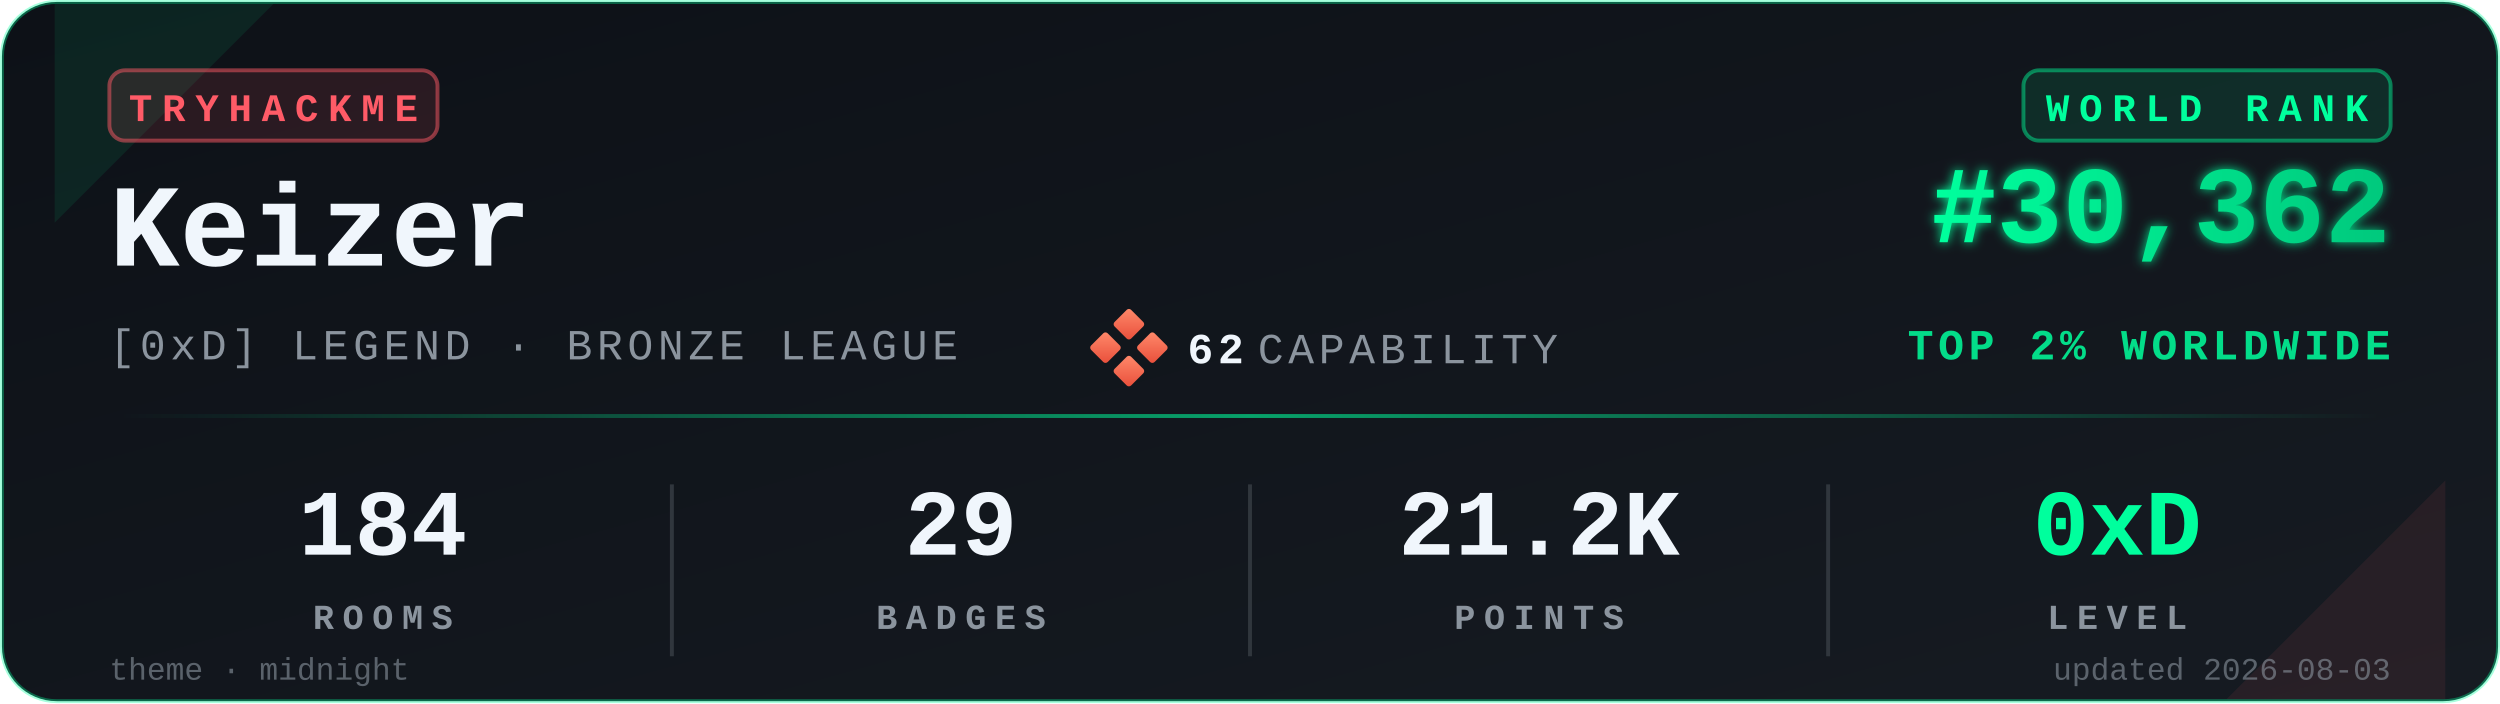
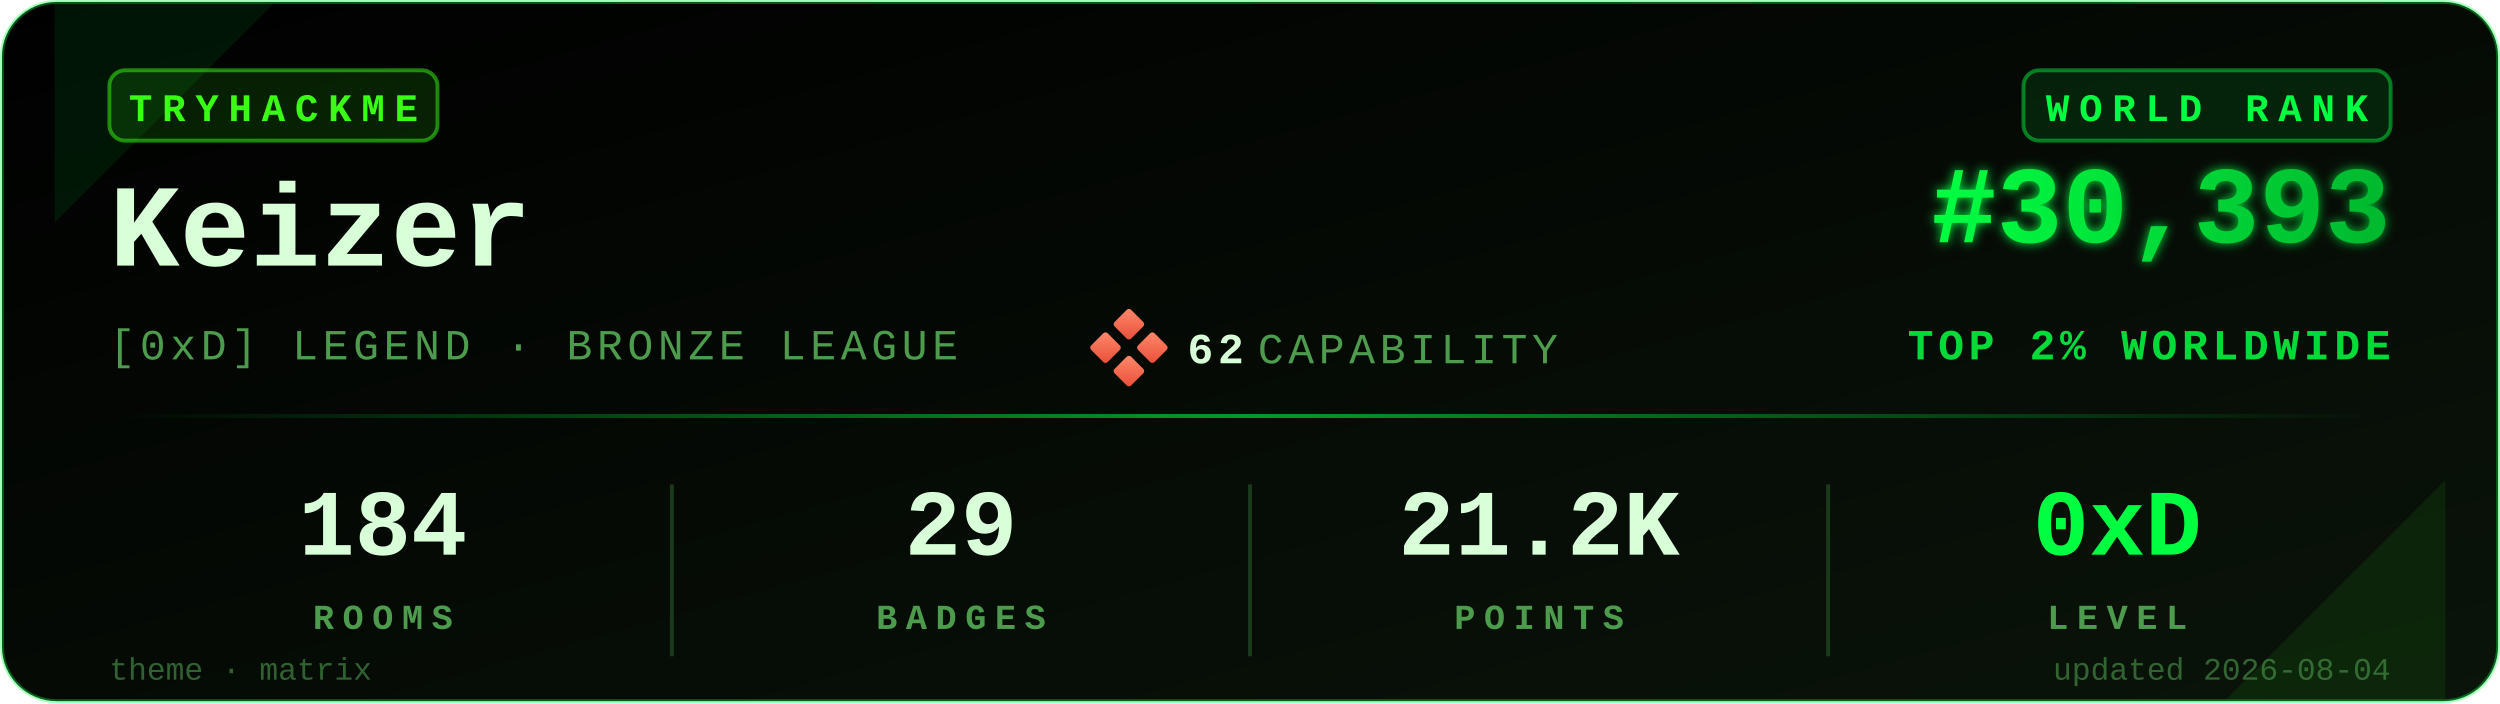
<svg xmlns="http://www.w3.org/2000/svg" viewBox="0 0 640 180" width="640" height="180" role="img" aria-label="TryHackMe stats for Keizer">
  <defs>
    <linearGradient id="bgGrad" x1="0" y1="0" x2="1" y2="1">
-       <stop offset="0%" stop-color="#0d1117" />
-       <stop offset="100%" stop-color="#161b22" />
+       <stop offset="0%" stop-color="#000000" />
+       <stop offset="100%" stop-color="#0a140a" />
    </linearGradient>
    <linearGradient id="rankGrad" x1="0" y1="0" x2="1" y2="0">
-       <stop offset="0%" stop-color="#00FF9D" />
-       <stop offset="100%" stop-color="#00C97D" />
+       <stop offset="0%" stop-color="#00FF41" />
+       <stop offset="100%" stop-color="#00B82E" />
    </linearGradient>
    <linearGradient id="accentGrad" x1="0" y1="0" x2="1" y2="0">
-       <stop offset="0%" stop-color="#00FF9D" stop-opacity="0" />
-       <stop offset="50%" stop-color="#00FF9D" stop-opacity="0.6" />
-       <stop offset="100%" stop-color="#00FF9D" stop-opacity="0" />
+       <stop offset="0%" stop-color="#00FF41" stop-opacity="0" />
+       <stop offset="50%" stop-color="#00FF41" stop-opacity="0.6" />
+       <stop offset="100%" stop-color="#00FF41" stop-opacity="0" />
    </linearGradient>
    <linearGradient id="capGrad" x1="0" y1="0" x2="1" y2="1">
      <stop offset="0%" stop-color="#ff8a6b" />
      <stop offset="100%" stop-color="#e94e3a" />
    </linearGradient>
    <filter id="glow" x="-20%" y="-20%" width="140%" height="140%">
      <feGaussianBlur stdDeviation="1.4" result="b" />
      <feMerge>
        <feMergeNode in="b" />
        <feMergeNode in="SourceGraphic" />
      </feMerge>
    </filter>
  </defs>
-   <rect x="0.5" y="0.5" width="639" height="179" rx="14" ry="14" fill="url(#bgGrad)" stroke="#00FF9D" stroke-opacity="0.35" stroke-width="1" />
-   <path d="M 14,1 L 70,1 L 14,57 Z" fill="#00FF9D" opacity="0.08" />
-   <path d="M 626,179 L 570,179 L 626,123 Z" fill="#FF5B67" opacity="0.08" />
+   <rect x="0.5" y="0.5" width="639" height="179" rx="14" ry="14" fill="url(#bgGrad)" stroke="#00FF41" stroke-opacity="0.35" stroke-width="1" />
+   <path d="M 14,1 L 70,1 L 14,57 Z" fill="#00FF41" opacity="0.08" />
+   <path d="M 626,179 L 570,179 L 626,123 Z" fill="#39FF14" opacity="0.08" />
  <g transform="translate(28,18)">
-     <rect x="0" y="0" width="84" height="18" rx="4" ry="4" fill="#FF5B67" fill-opacity="0.12" stroke="#FF5B67" stroke-opacity="0.5" />
-     <text x="42" y="13" fill="#FF5B67" font-family="ui-monospace,'SF Mono','Menlo','Cascadia Code','Consolas','Liberation Mono',monospace" font-size="10" font-weight="700" letter-spacing="2.5" text-anchor="middle">TRYHACKME</text>
+     <rect x="0" y="0" width="84" height="18" rx="4" ry="4" fill="#39FF14" fill-opacity="0.12" stroke="#39FF14" stroke-opacity="0.5" />
+     <text x="42" y="13" fill="#39FF14" font-family="ui-monospace,'SF Mono','Menlo','Cascadia Code','Consolas','Liberation Mono',monospace" font-size="10" font-weight="700" letter-spacing="2.5" text-anchor="middle">TRYHACKME</text>
  </g>
-   <text x="28" y="68" fill="#f0f6fc" font-family="ui-monospace,'SF Mono','Menlo','Cascadia Code','Consolas','Liberation Mono',monospace" font-size="30" font-weight="700">Keizer</text>
-   <text x="28" y="92" fill="#8b949e" font-family="ui-monospace,'SF Mono','Menlo','Cascadia Code','Consolas','Liberation Mono',monospace" font-size="11" font-weight="500" letter-spacing="1.2">[0xD] LEGEND · BRONZE LEAGUE</text>
+   <text x="28" y="68" fill="#D9FFD9" font-family="ui-monospace,'SF Mono','Menlo','Cascadia Code','Consolas','Liberation Mono',monospace" font-size="30" font-weight="700">Keizer</text>
+   <text x="28" y="92" fill="#4D9C4D" font-family="ui-monospace,'SF Mono','Menlo','Cascadia Code','Consolas','Liberation Mono',monospace" font-size="11" font-weight="500" letter-spacing="1.2">[0xD] LEGEND · BRONZE LEAGUE</text>
  <g transform="translate(280,80)">
    <rect x="6" y="0" width="6" height="6" rx="0.8" fill="url(#capGrad)" transform="rotate(45 9 3)" />
    <rect x="0" y="6" width="6" height="6" rx="0.8" fill="url(#capGrad)" transform="rotate(45 3 9)" />
    <rect x="12" y="6" width="6" height="6" rx="0.8" fill="url(#capGrad)" transform="rotate(45 15 9)" />
    <rect x="6" y="12" width="6" height="6" rx="0.8" fill="url(#capGrad)" transform="rotate(45 9 15)" />
-     <text x="24" y="13" fill="#f0f6fc" font-family="ui-monospace,'SF Mono','Menlo','Cascadia Code','Consolas','Liberation Mono',monospace" font-size="11" font-weight="700" letter-spacing="1.2">62</text>
-     <text x="42" y="13" fill="#8b949e" font-family="ui-monospace,'SF Mono','Menlo','Cascadia Code','Consolas','Liberation Mono',monospace" font-size="11" font-weight="500" letter-spacing="1.2">CAPABILITY</text>
+     <text x="24" y="13" fill="#D9FFD9" font-family="ui-monospace,'SF Mono','Menlo','Cascadia Code','Consolas','Liberation Mono',monospace" font-size="11" font-weight="700" letter-spacing="1.2">62</text>
+     <text x="42" y="13" fill="#4D9C4D" font-family="ui-monospace,'SF Mono','Menlo','Cascadia Code','Consolas','Liberation Mono',monospace" font-size="11" font-weight="500" letter-spacing="1.2">CAPABILITY</text>
  </g>
  <g transform="translate(612,18)">
-     <rect x="-94" y="0" width="94" height="18" rx="4" ry="4" fill="#00FF9D" fill-opacity="0.10" stroke="#00FF9D" stroke-opacity="0.45" />
-     <text x="-47" y="13" fill="#00FF9D" font-family="ui-monospace,'SF Mono','Menlo','Cascadia Code','Consolas','Liberation Mono',monospace" font-size="10" font-weight="700" letter-spacing="2.5" text-anchor="middle">WORLD RANK</text>
+     <rect x="-94" y="0" width="94" height="18" rx="4" ry="4" fill="#00FF41" fill-opacity="0.10" stroke="#00FF41" stroke-opacity="0.45" />
+     <text x="-47" y="13" fill="#00FF41" font-family="ui-monospace,'SF Mono','Menlo','Cascadia Code','Consolas','Liberation Mono',monospace" font-size="10" font-weight="700" letter-spacing="2.5" text-anchor="middle">WORLD RANK</text>
  </g>
-   <text x="612" y="62" fill="url(#rankGrad)" font-family="ui-monospace,'SF Mono','Menlo','Cascadia Code','Consolas','Liberation Mono',monospace" font-size="28" font-weight="700" text-anchor="end" filter="url(#glow)">#30,362</text>
-   <text x="612" y="92" fill="#00FF9D" fill-opacity="0.85" font-family="ui-monospace,'SF Mono','Menlo','Cascadia Code','Consolas','Liberation Mono',monospace" font-size="11" font-weight="600" letter-spacing="1.2" text-anchor="end">TOP 2% WORLDWIDE</text>
+   <text x="612" y="62" fill="url(#rankGrad)" font-family="ui-monospace,'SF Mono','Menlo','Cascadia Code','Consolas','Liberation Mono',monospace" font-size="28" font-weight="700" text-anchor="end" filter="url(#glow)">#30,393</text>
+   <text x="612" y="92" fill="#00FF41" fill-opacity="0.85" font-family="ui-monospace,'SF Mono','Menlo','Cascadia Code','Consolas','Liberation Mono',monospace" font-size="11" font-weight="600" letter-spacing="1.2" text-anchor="end">TOP 2% WORLDWIDE</text>
  <rect x="28" y="106" width="584" height="1" fill="url(#accentGrad)" />
  <g font-family="ui-monospace,'SF Mono','Menlo','Cascadia Code','Consolas','Liberation Mono',monospace" text-anchor="middle">
-     <text x="98" y="142" fill="#f0f6fc" font-size="24" font-weight="700">184</text>
-     <text x="98" y="161" fill="#8b949e" font-size="9" font-weight="600" letter-spacing="2.2">ROOMS</text>
-     <text x="246" y="142" fill="#f0f6fc" font-size="24" font-weight="700">29</text>
-     <text x="246" y="161" fill="#8b949e" font-size="9" font-weight="600" letter-spacing="2.2">BADGES</text>
-     <text x="394" y="142" fill="#f0f6fc" font-size="24" font-weight="700">21.2K</text>
-     <text x="394" y="161" fill="#8b949e" font-size="9" font-weight="600" letter-spacing="2.2">POINTS</text>
-     <text x="542" y="142" fill="#00FF9D" font-size="24" font-weight="700">0xD</text>
-     <text x="542" y="161" fill="#8b949e" font-size="9" font-weight="600" letter-spacing="2.2">LEVEL</text>
+     <text x="98" y="142" fill="#D9FFD9" font-size="24" font-weight="700">184</text>
+     <text x="98" y="161" fill="#4D9C4D" font-size="9" font-weight="600" letter-spacing="2.2">ROOMS</text>
+     <text x="246" y="142" fill="#D9FFD9" font-size="24" font-weight="700">29</text>
+     <text x="246" y="161" fill="#4D9C4D" font-size="9" font-weight="600" letter-spacing="2.2">BADGES</text>
+     <text x="394" y="142" fill="#D9FFD9" font-size="24" font-weight="700">21.2K</text>
+     <text x="394" y="161" fill="#4D9C4D" font-size="9" font-weight="600" letter-spacing="2.2">POINTS</text>
+     <text x="542" y="142" fill="#00FF41" font-size="24" font-weight="700">0xD</text>
+     <text x="542" y="161" fill="#4D9C4D" font-size="9" font-weight="600" letter-spacing="2.2">LEVEL</text>
  </g>
-   <line x1="172" y1="124" x2="172" y2="168" stroke="#30363d" stroke-width="1" />
-   <line x1="320" y1="124" x2="320" y2="168" stroke="#30363d" stroke-width="1" />
-   <line x1="468" y1="124" x2="468" y2="168" stroke="#30363d" stroke-width="1" />
-   <text x="28" y="174" fill="#8b949e" fill-opacity="0.6" font-family="ui-monospace,'SF Mono','Menlo','Cascadia Code','Consolas','Liberation Mono',monospace" font-size="8" font-weight="500">theme · midnight</text>
-   <text x="612" y="174" fill="#8b949e" fill-opacity="0.6" font-family="ui-monospace,'SF Mono','Menlo','Cascadia Code','Consolas','Liberation Mono',monospace" font-size="8" font-weight="500" text-anchor="end">updated 2026-08-03</text>
+   <line x1="172" y1="124" x2="172" y2="168" stroke="#1a3a1a" stroke-width="1" />
+   <line x1="320" y1="124" x2="320" y2="168" stroke="#1a3a1a" stroke-width="1" />
+   <line x1="468" y1="124" x2="468" y2="168" stroke="#1a3a1a" stroke-width="1" />
+   <text x="28" y="174" fill="#4D9C4D" fill-opacity="0.6" font-family="ui-monospace,'SF Mono','Menlo','Cascadia Code','Consolas','Liberation Mono',monospace" font-size="8" font-weight="500">theme · matrix</text>
+   <text x="612" y="174" fill="#4D9C4D" fill-opacity="0.6" font-family="ui-monospace,'SF Mono','Menlo','Cascadia Code','Consolas','Liberation Mono',monospace" font-size="8" font-weight="500" text-anchor="end">updated 2026-08-04</text>
</svg>
